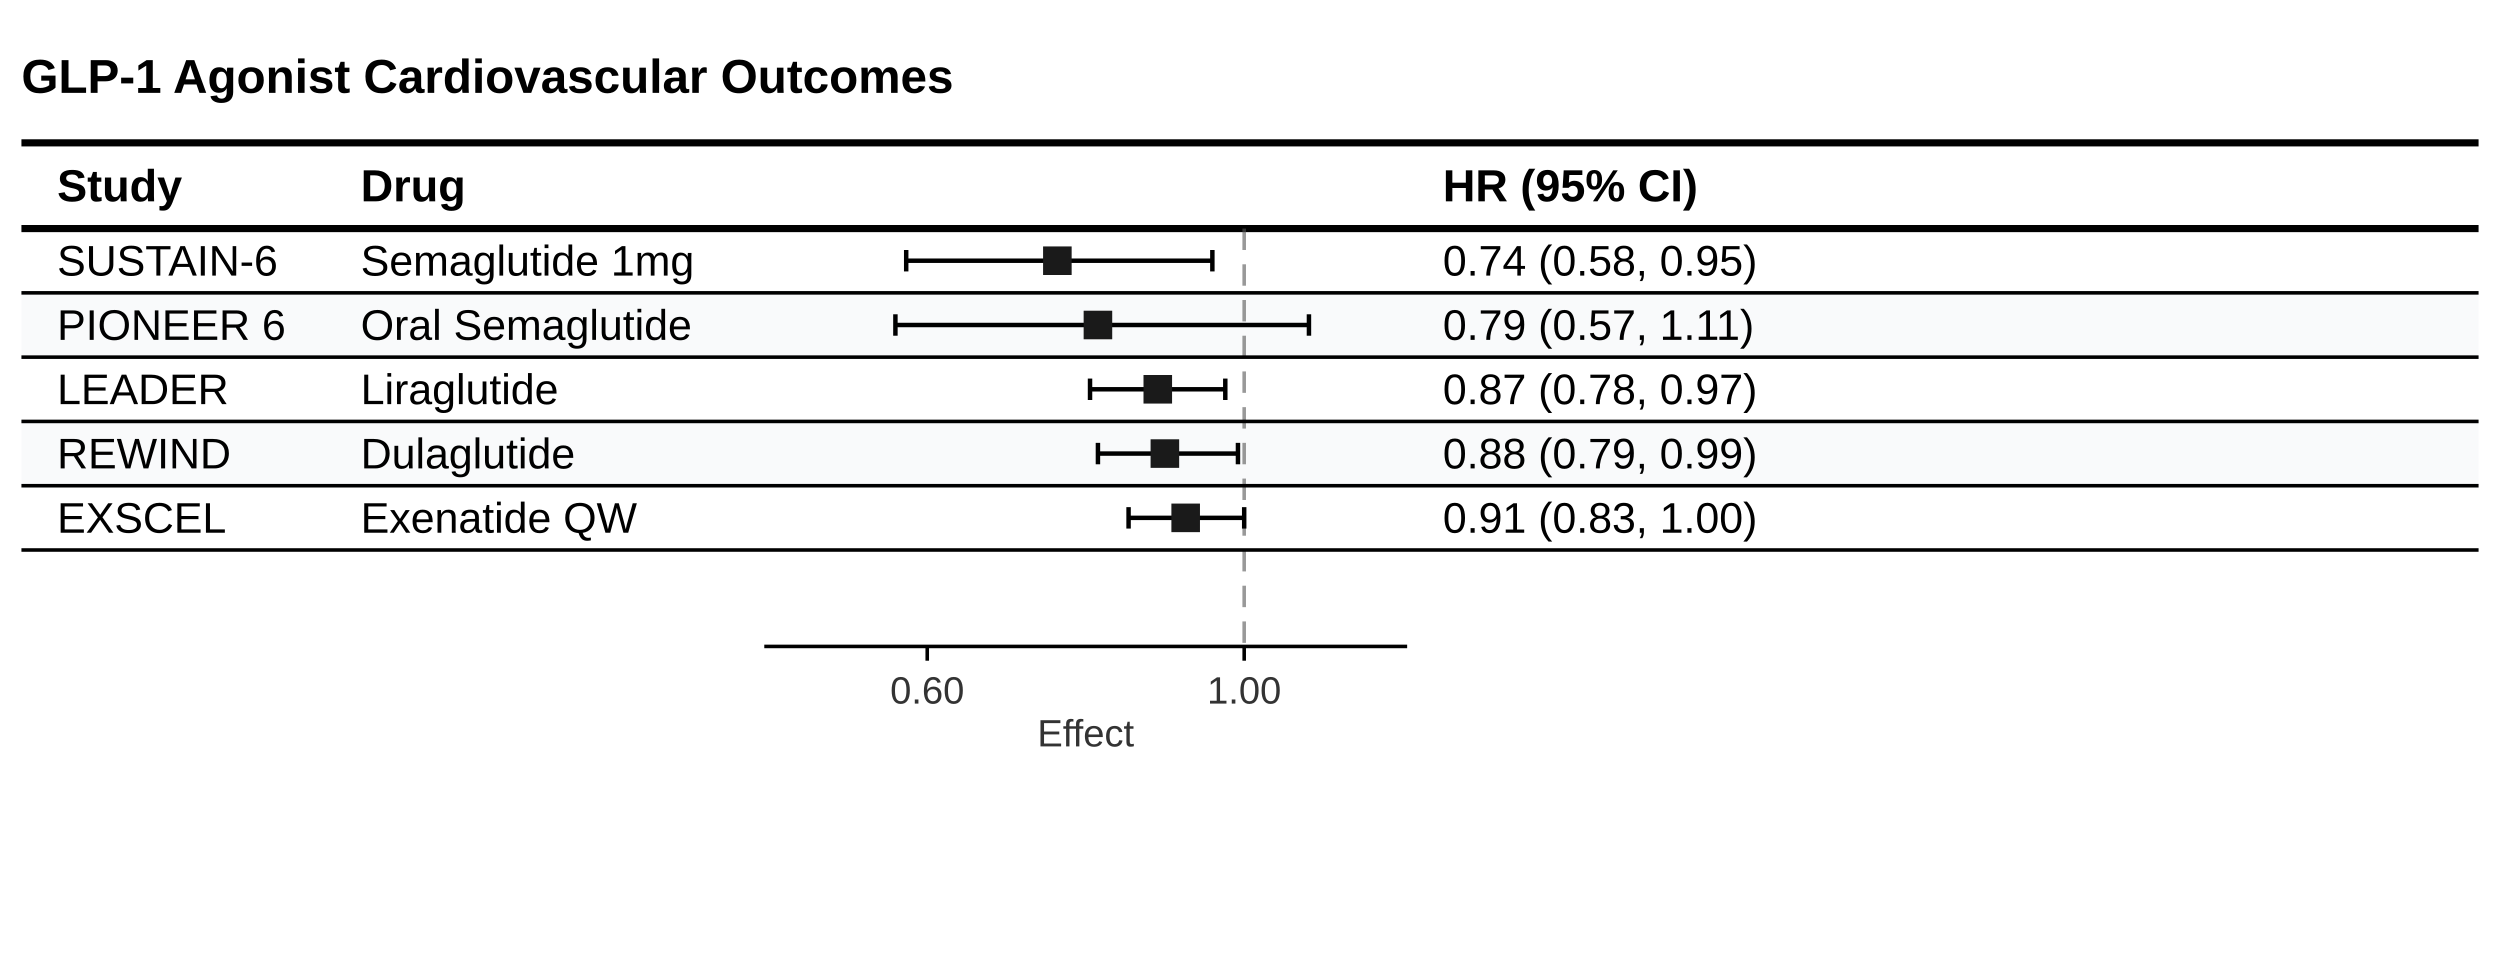
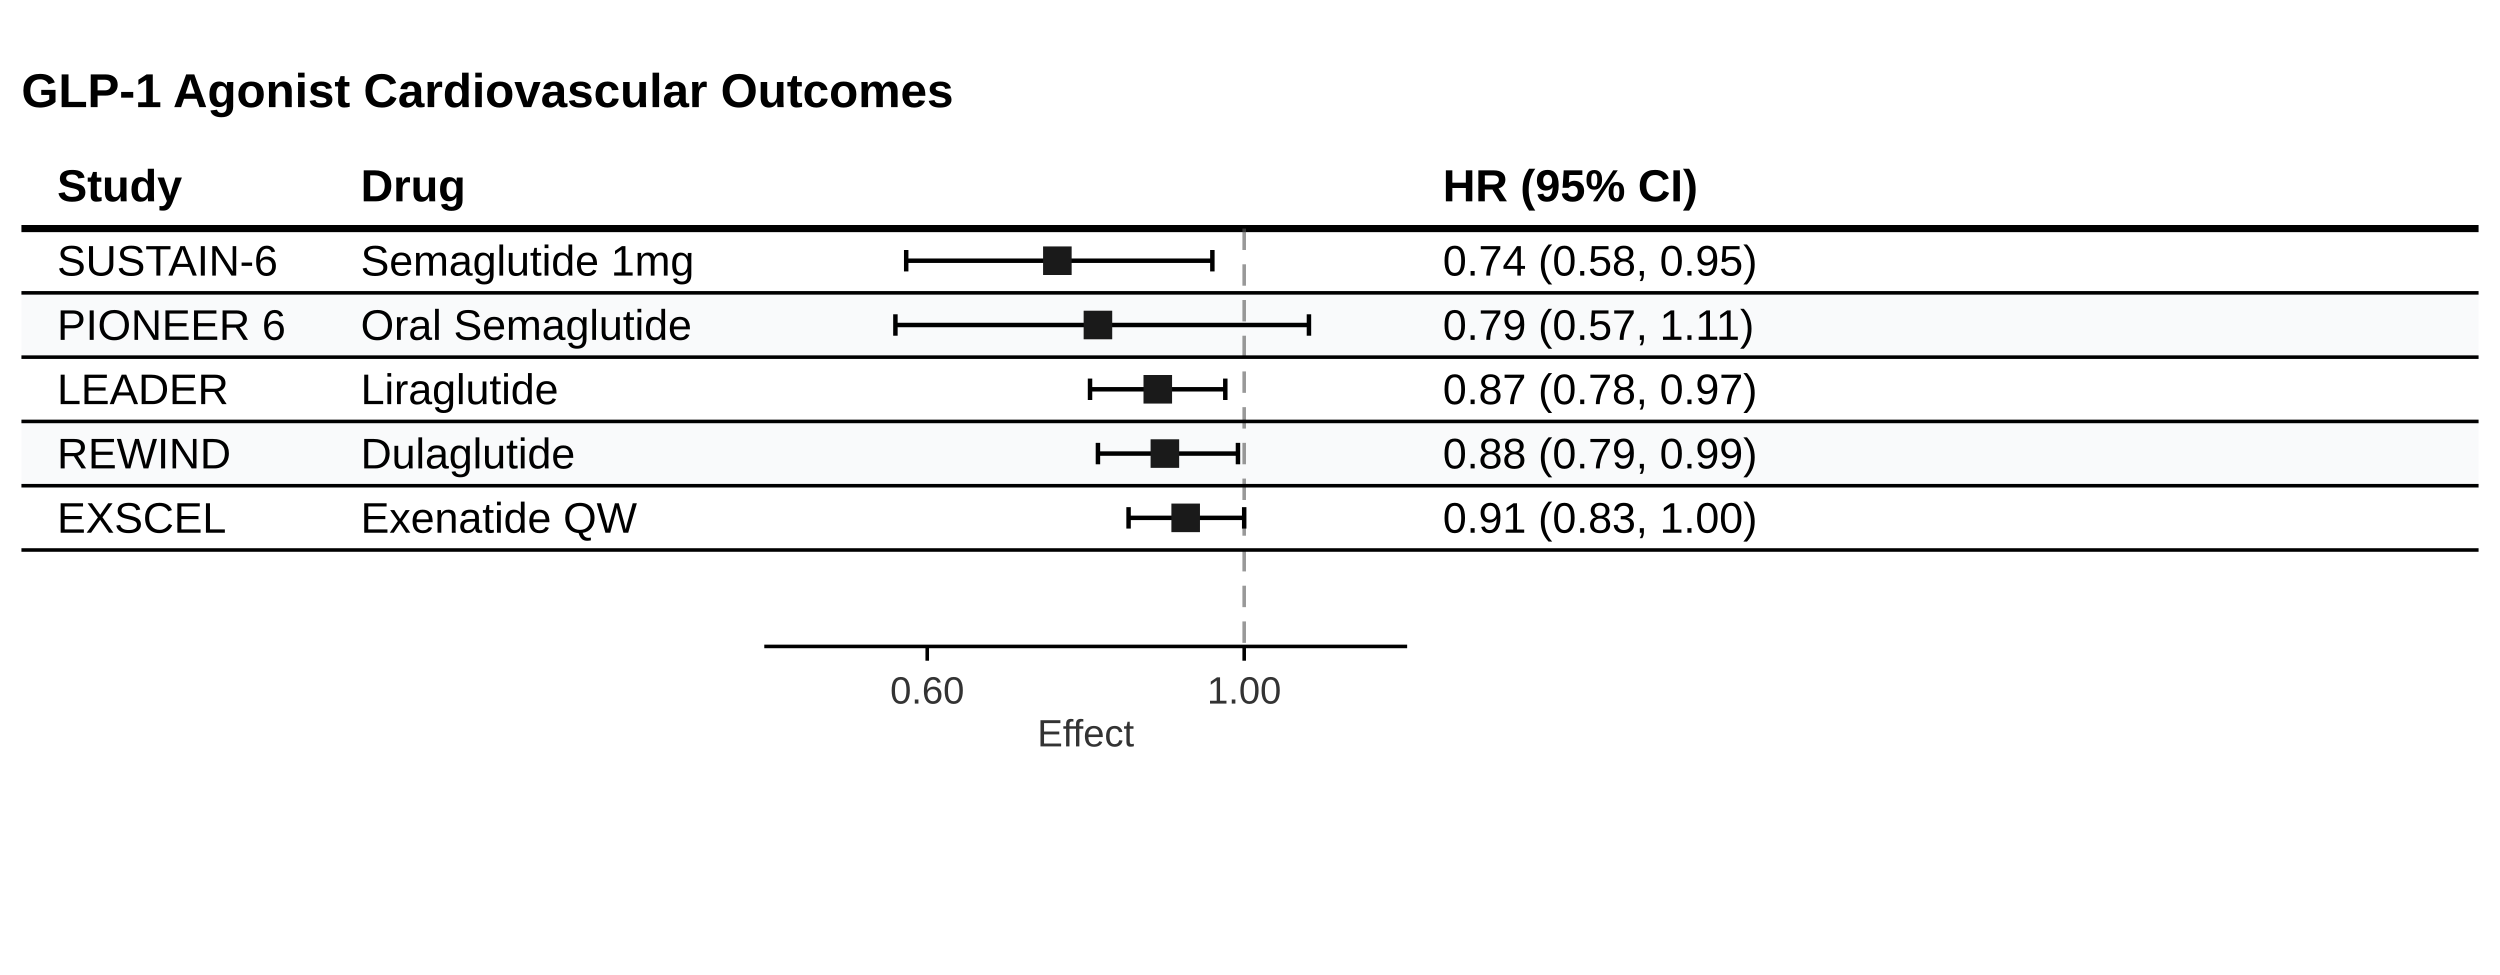
<svg xmlns="http://www.w3.org/2000/svg" width="700" height="273" viewBox="0 0 700 273">
  <style>
  text {
    font-variant-numeric: tabular-nums;
  }
  /* Use dominant-baseline for cell text to match CSS flex centering */
  .cell-text { dominant-baseline: central; }
</style>
  <rect width="100%" height="100%" fill="#ffffff" />
-   <text x="6" y="26" font-family="Arial, Helvetica, sans-serif" font-size="13.33px" font-weight="700" fill="#000000">GLP-1 Agonist Cardiovascular Outcomes</text>
-   <line x1="6" x2="694" y1="40" y2="40" stroke="#000000" stroke-width="2" />
+   <text x="6" y="30" font-family="Arial, Helvetica, sans-serif" font-size="13.33px" font-weight="700" fill="#000000">GLP-1 Agonist Cardiovascular Outcomes</text>
  <text class="cell-text" x="16" y="52" font-family="Arial, Helvetica, sans-serif" font-size="12.6px" font-weight="700" fill="#000000">Study</text>
  <text class="cell-text" x="101" y="52" font-family="Arial, Helvetica, sans-serif" font-size="12.6px" font-weight="700" text-anchor="start" fill="#000000">Drug</text>
  <text class="cell-text" x="224" y="52" font-family="Arial, Helvetica, sans-serif" font-size="12.6px" font-weight="700" text-anchor="start" fill="#000000" />
  <text class="cell-text" x="404" y="52" font-family="Arial, Helvetica, sans-serif" font-size="12.6px" font-weight="700" text-anchor="start" fill="#000000">HR (95% CI)</text>
  <line x1="6" x2="694" y1="64" y2="64" stroke="#000000" stroke-width="2" />
  <rect x="6" y="82" width="688" height="18" fill="#f9fafb" />
  <rect x="6" y="118" width="688" height="18" fill="#f9fafb" />
  <line x1="348.374" x2="348.374" y1="64" y2="181" stroke="#555555" stroke-width="1" stroke-opacity="0.6" stroke-dasharray="6,4" />
  <g class="interval effect-0">
    <line x1="253.736" x2="339.463" y1="73" y2="73" stroke="#000000" stroke-width="1.25" />
    <line x1="253.736" x2="253.736" y1="70" y2="76" stroke="#000000" stroke-width="1.25" />
    <line x1="339.463" x2="339.463" y1="70" y2="76" stroke="#000000" stroke-width="1.25" />
    <rect x="292.062" y="69" width="8" height="8" fill="#1a1a1a" />
  </g>
  <g class="interval effect-0">
    <line x1="250.714" x2="366.505" y1="91" y2="91" stroke="#000000" stroke-width="1.25" />
    <line x1="250.714" x2="250.714" y1="88" y2="94" stroke="#000000" stroke-width="1.25" />
    <line x1="366.505" x2="366.505" y1="88" y2="94" stroke="#000000" stroke-width="1.25" />
    <rect x="303.421" y="87" width="8" height="8" fill="#1a1a1a" />
  </g>
  <g class="interval effect-0">
    <line x1="305.208" x2="343.082" y1="109" y2="109" stroke="#000000" stroke-width="1.25" />
    <line x1="305.208" x2="305.208" y1="106" y2="112" stroke="#000000" stroke-width="1.25" />
    <line x1="343.082" x2="343.082" y1="106" y2="112" stroke="#000000" stroke-width="1.25" />
    <rect x="320.18" y="105" width="8" height="8" fill="#1a1a1a" />
  </g>
  <g class="interval effect-0">
    <line x1="307.421" x2="346.628" y1="127" y2="127" stroke="#000000" stroke-width="1.25" />
    <line x1="307.421" x2="307.421" y1="124" y2="130" stroke="#000000" stroke-width="1.25" />
    <line x1="346.628" x2="346.628" y1="124" y2="130" stroke="#000000" stroke-width="1.25" />
    <rect x="322.165" y="123" width="8" height="8" fill="#1a1a1a" />
  </g>
  <g class="interval effect-0">
    <line x1="316.002" x2="348.374" y1="145" y2="145" stroke="#000000" stroke-width="1.25" />
    <line x1="316.002" x2="316.002" y1="142" y2="148" stroke="#000000" stroke-width="1.25" />
    <line x1="348.374" x2="348.374" y1="142" y2="148" stroke="#000000" stroke-width="1.25" />
    <rect x="327.989" y="141" width="8" height="8" fill="#1a1a1a" />
  </g>
  <g transform="translate(0, 181)">
    <line x1="214" x2="394" y1="0" y2="0" stroke="#000000" stroke-width="1" />
    <line x1="259.626" x2="259.626" y1="0" y2="4" stroke="#000000" stroke-width="1" />
    <text x="259.626" y="16" text-anchor="middle" font-family="Arial, Helvetica, sans-serif" font-size="10.67px" font-weight="400" fill="#333333">0.60</text>
    <line x1="348.374" x2="348.374" y1="0" y2="4" stroke="#000000" stroke-width="1" />
    <text x="348.374" y="16" text-anchor="middle" font-family="Arial, Helvetica, sans-serif" font-size="10.67px" font-weight="400" fill="#333333">1.00</text>
    <text x="304" y="28" text-anchor="middle" font-family="Arial, Helvetica, sans-serif" font-size="10.67px" font-weight="500" fill="#333333">Effect</text>
  </g>
  <text class="cell-text" x="16" y="73" font-family="Arial, Helvetica, sans-serif" font-size="12px" font-weight="400" font-style="normal" fill="#000000">SUSTAIN-6</text>
  <text class="cell-text" x="101" y="73" font-family="Arial, Helvetica, sans-serif" font-size="12px" font-weight="400" font-style="normal" text-anchor="start" fill="#000000">Semaglutide 1mg</text>
  <text class="cell-text" x="404" y="73" font-family="Arial, Helvetica, sans-serif" font-size="12px" font-weight="400" font-style="normal" text-anchor="start" fill="#000000">0.74 (0.58, 0.95)</text>
  <line x1="6" x2="694" y1="82" y2="82" stroke="#000000" stroke-width="1" />
  <text class="cell-text" x="16" y="91" font-family="Arial, Helvetica, sans-serif" font-size="12px" font-weight="400" font-style="normal" fill="#000000">PIONEER 6</text>
  <text class="cell-text" x="101" y="91" font-family="Arial, Helvetica, sans-serif" font-size="12px" font-weight="400" font-style="normal" text-anchor="start" fill="#000000">Oral Semaglutide</text>
  <text class="cell-text" x="404" y="91" font-family="Arial, Helvetica, sans-serif" font-size="12px" font-weight="400" font-style="normal" text-anchor="start" fill="#000000">0.79 (0.57, 1.11)</text>
  <line x1="6" x2="694" y1="100" y2="100" stroke="#000000" stroke-width="1" />
  <text class="cell-text" x="16" y="109" font-family="Arial, Helvetica, sans-serif" font-size="12px" font-weight="400" font-style="normal" fill="#000000">LEADER</text>
  <text class="cell-text" x="101" y="109" font-family="Arial, Helvetica, sans-serif" font-size="12px" font-weight="400" font-style="normal" text-anchor="start" fill="#000000">Liraglutide</text>
  <text class="cell-text" x="404" y="109" font-family="Arial, Helvetica, sans-serif" font-size="12px" font-weight="400" font-style="normal" text-anchor="start" fill="#000000">0.87 (0.78, 0.97)</text>
  <line x1="6" x2="694" y1="118" y2="118" stroke="#000000" stroke-width="1" />
  <text class="cell-text" x="16" y="127" font-family="Arial, Helvetica, sans-serif" font-size="12px" font-weight="400" font-style="normal" fill="#000000">REWIND</text>
  <text class="cell-text" x="101" y="127" font-family="Arial, Helvetica, sans-serif" font-size="12px" font-weight="400" font-style="normal" text-anchor="start" fill="#000000">Dulaglutide</text>
  <text class="cell-text" x="404" y="127" font-family="Arial, Helvetica, sans-serif" font-size="12px" font-weight="400" font-style="normal" text-anchor="start" fill="#000000">0.88 (0.79, 0.99)</text>
  <line x1="6" x2="694" y1="136" y2="136" stroke="#000000" stroke-width="1" />
  <text class="cell-text" x="16" y="145" font-family="Arial, Helvetica, sans-serif" font-size="12px" font-weight="400" font-style="normal" fill="#000000">EXSCEL</text>
  <text class="cell-text" x="101" y="145" font-family="Arial, Helvetica, sans-serif" font-size="12px" font-weight="400" font-style="normal" text-anchor="start" fill="#000000">Exenatide QW</text>
  <text class="cell-text" x="404" y="145" font-family="Arial, Helvetica, sans-serif" font-size="12px" font-weight="400" font-style="normal" text-anchor="start" fill="#000000">0.91 (0.83, 1.00)</text>
  <line x1="6" x2="694" y1="154" y2="154" stroke="#000000" stroke-width="1" />
</svg>
